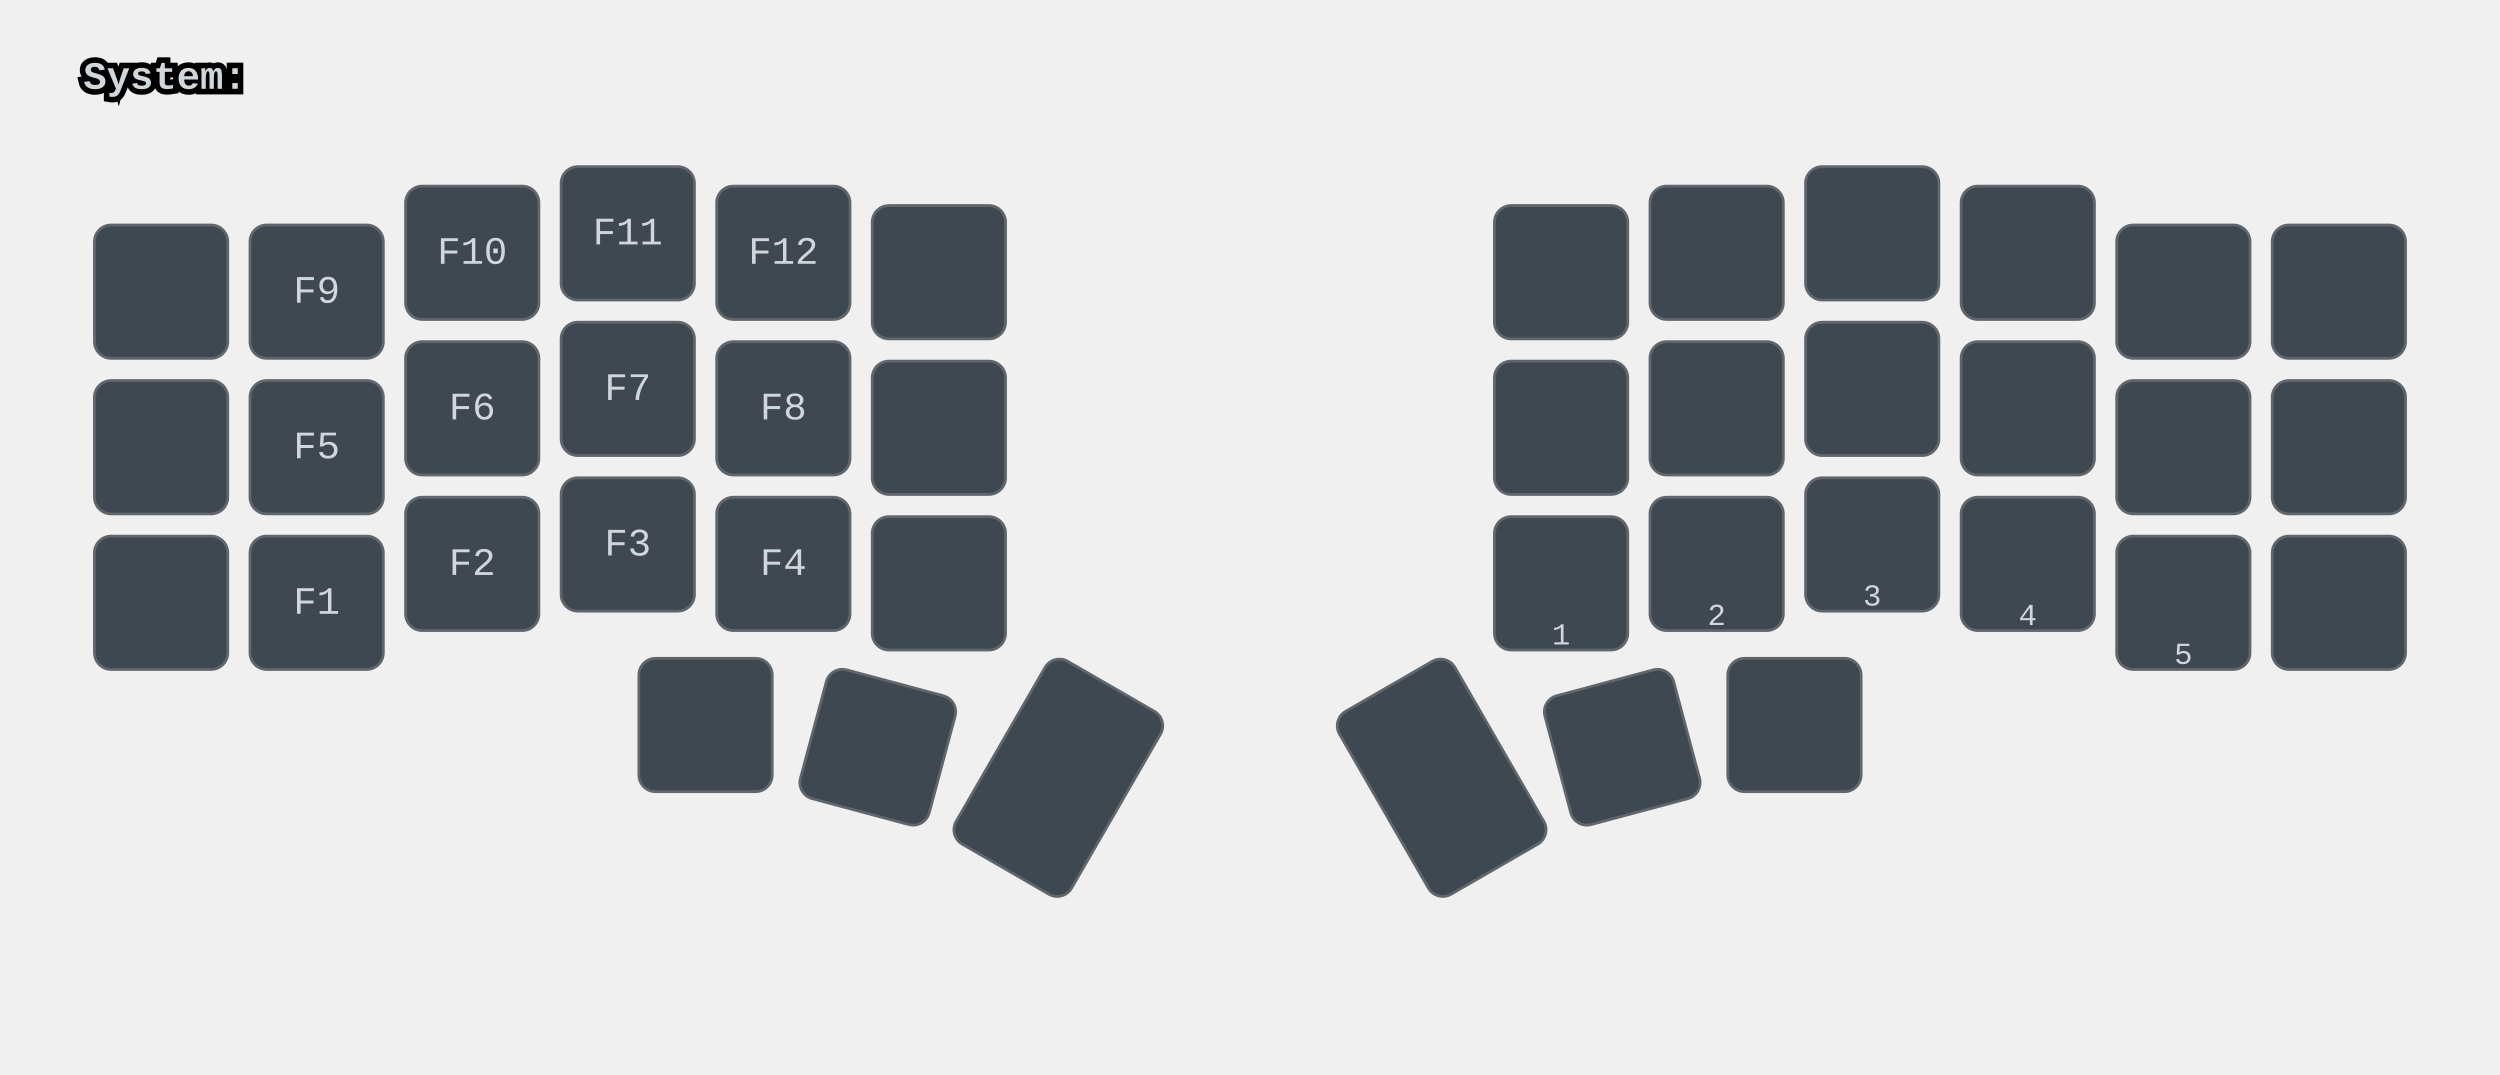
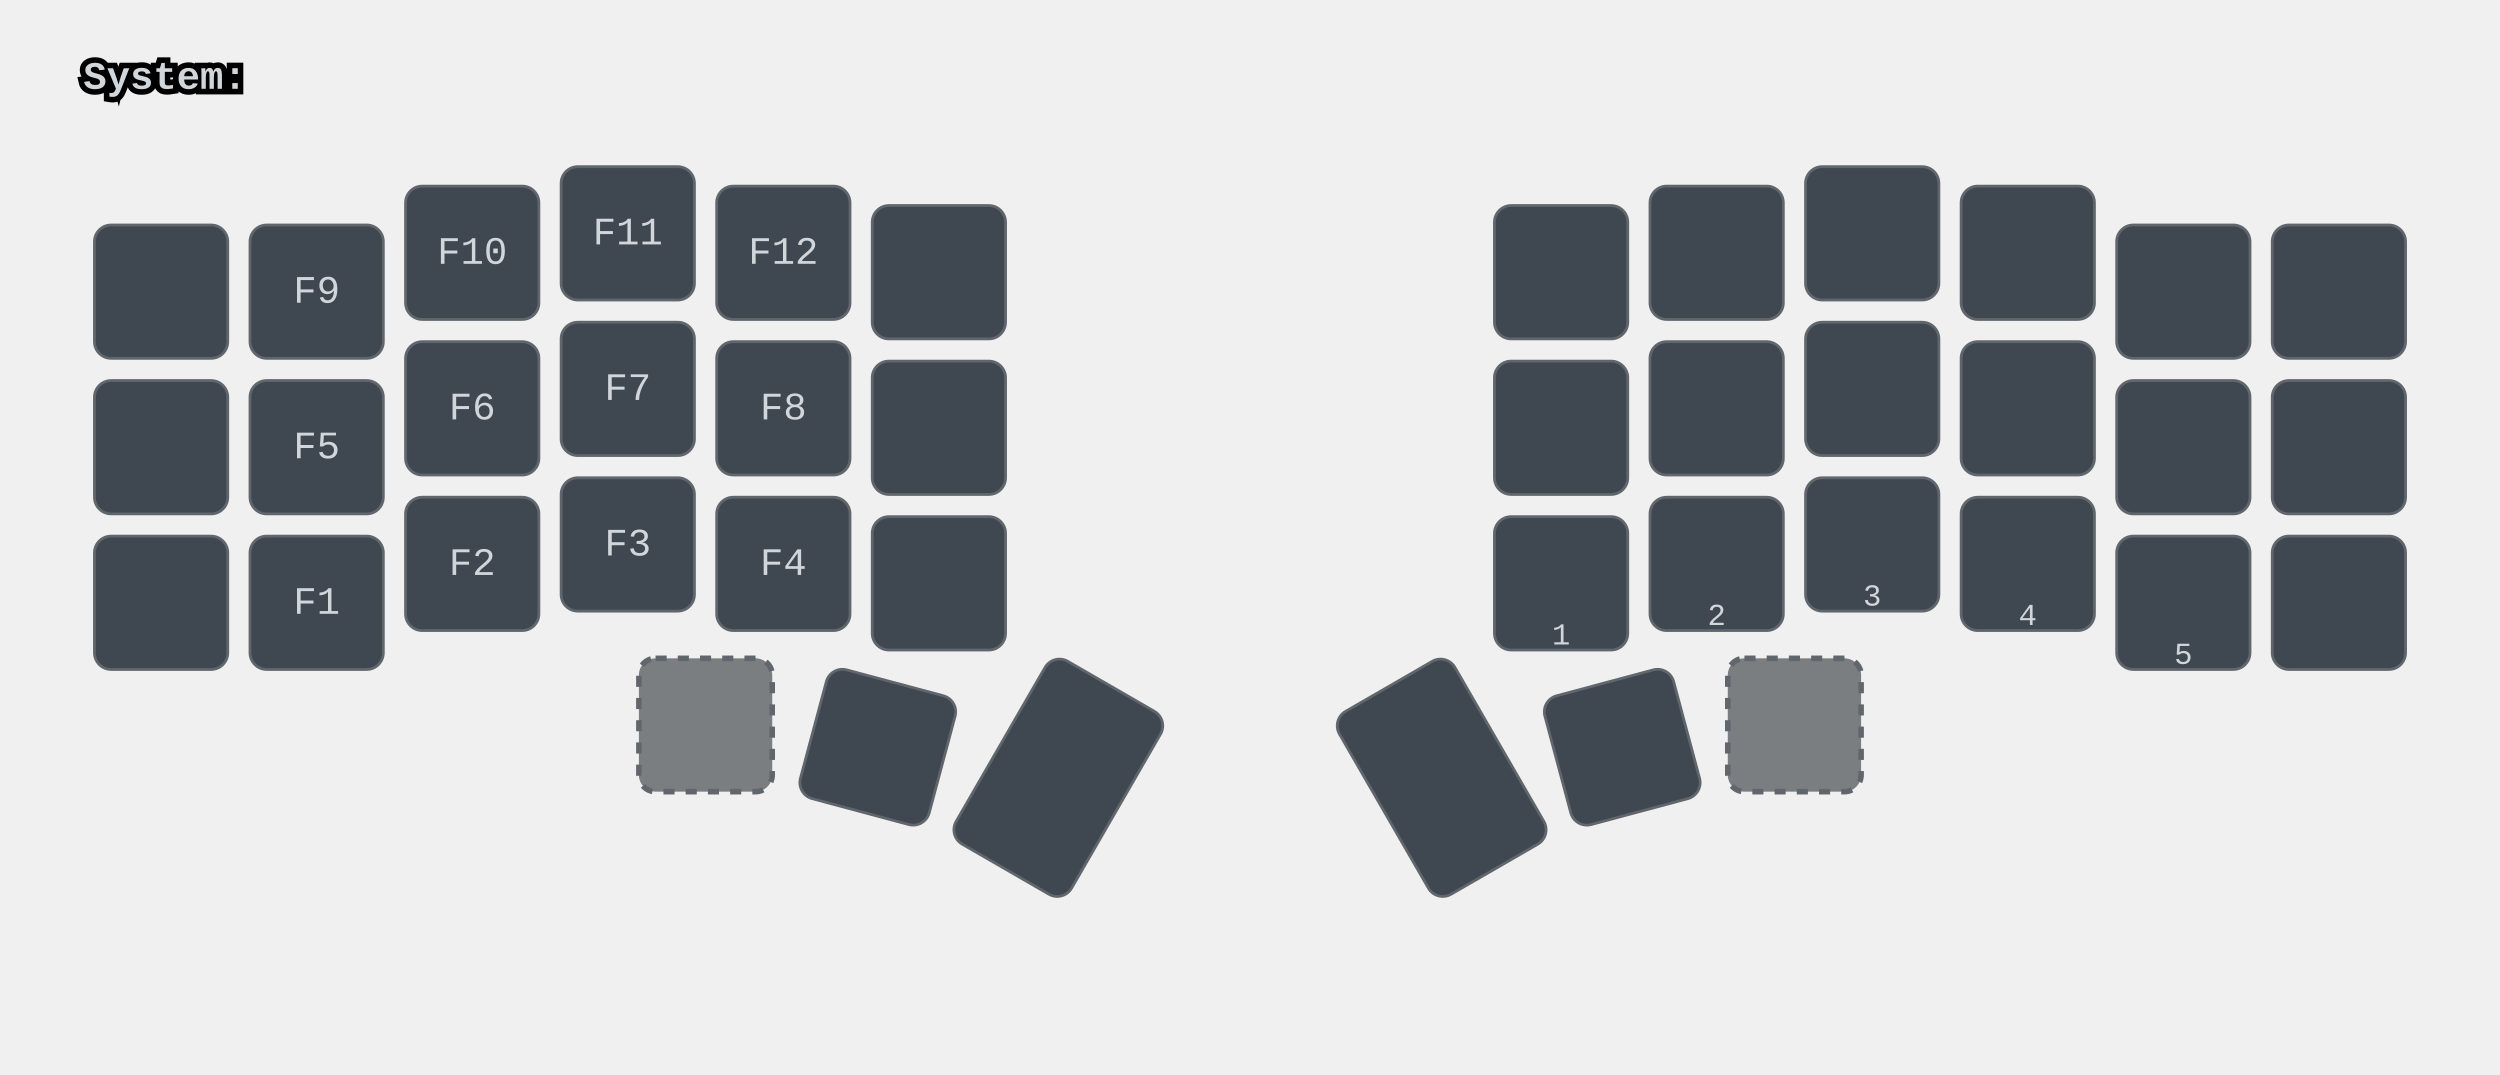
<svg xmlns="http://www.w3.org/2000/svg" xmlns:xlink="http://www.w3.org/1999/xlink" width="900" height="387" viewBox="0 0 900 387" class="keymap">
  <defs>/* start glyphs */
<svg id="mdi:apple-keyboard-command">
      <svg id="mdi-apple-keyboard-command" viewBox="0 0 24 24">
        <path d="M6,2A4,4 0 0,1 10,6V8H14V6A4,4 0 0,1 18,2A4,4 0 0,1 22,6A4,4 0 0,1 18,10H16V14H18A4,4 0 0,1 22,18A4,4 0 0,1 18,22A4,4 0 0,1 14,18V16H10V18A4,4 0 0,1 6,22A4,4 0 0,1 2,18A4,4 0 0,1 6,14H8V10H6A4,4 0 0,1 2,6A4,4 0 0,1 6,2M16,18A2,2 0 0,0 18,20A2,2 0 0,0 20,18A2,2 0 0,0 18,16H16V18M14,10H10V14H14V10M6,16A2,2 0 0,0 4,18A2,2 0 0,0 6,20A2,2 0 0,0 8,18V16H6M8,6A2,2 0 0,0 6,4A2,2 0 0,0 4,6A2,2 0 0,0 6,8H8V6M18,8A2,2 0 0,0 20,6A2,2 0 0,0 18,4A2,2 0 0,0 16,6V8H18Z" />
      </svg>
    </svg>
    <svg id="mdi:apple-keyboard-control">
      <svg id="mdi-apple-keyboard-control" viewBox="0 0 24 24">
        <path d="M19.78,11.78L18.36,13.19L12,6.83L5.64,13.19L4.22,11.78L12,4L19.78,11.78Z" />
      </svg>
    </svg>
    <svg id="mdi:apple-keyboard-option">
      <svg id="mdi-apple-keyboard-option" viewBox="0 0 24 24">
        <path d="M3,4H9.11L16.15,18H21V20H14.88L7.84,6H3V4M14,4H21V6H14V4Z" />
      </svg>
    </svg>
    <svg id="mdi:apple-keyboard-shift">
      <svg id="mdi-apple-keyboard-shift" viewBox="0 0 24 24">
        <path d="M15,18V12H17.17L12,6.83L6.83,12H9V18H15M12,4L22,14H17V20H7V14H2L12,4Z" />
      </svg>
    </svg>
    <svg id="mdi:backspace">
      <svg id="mdi-backspace" viewBox="0 0 24 24">
        <path d="M22,3H7C6.31,3 5.77,3.35 5.41,3.88L0,12L5.41,20.11C5.77,20.64 6.31,21 7,21H22A2,2 0 0,0 24,19V5A2,2 0 0,0 22,3M19,15.59L17.59,17L14,13.41L10.41,17L9,15.59L12.59,12L9,8.41L10.41,7L14,10.59L17.59,7L19,8.41L15.41,12" />
      </svg>
    </svg>
    <svg id="mdi:backspace-reverse">
      <svg id="mdi-backspace-reverse" viewBox="0 0 24 24">
        <path d="M2,21H17C17.7,21 18.2,20.6 18.6,20.1L24,12L18.6,3.9C18.2,3.4 17.7,3 17,3H2A2,2 0 0,0 0,5V19A2,2 0 0,0 2,21M5,8.4L6.4,7L10,10.6L13.6,7L15,8.4L11.4,12L15,15.6L13.6,17L10,13.4L6.4,17L5,15.6L8.6,12" />
      </svg>
    </svg>
    <svg id="mdi:bluetooth-connect">
      <svg id="mdi-bluetooth-connect" viewBox="0 0 24 24">
        <path d="M19,10L17,12L19,14L21,12M14.88,16.29L13,18.17V14.41M13,5.83L14.88,7.71L13,9.58M17.71,7.71L12,2H11V9.58L6.41,5L5,6.41L10.59,12L5,17.58L6.41,19L11,14.41V22H12L17.71,16.29L13.41,12M7,12L5,10L3,12L5,14L7,12Z" />
      </svg>
    </svg>
    <svg id="mdi:bluetooth-off">
      <svg id="mdi-bluetooth-off" viewBox="0 0 24 24">
        <path d="M13,5.83L14.88,7.71L13.28,9.31L14.69,10.72L17.71,7.7L12,2H11V7.03L13,9.03M5.41,4L4,5.41L10.59,12L5,17.59L6.41,19L11,14.41V22H12L16.29,17.71L18.59,20L20,18.59M13,18.17V14.41L14.88,16.29" />
      </svg>
    </svg>
    <svg id="mdi:brightness-5">
      <svg id="mdi-brightness-5" viewBox="0 0 24 24">
        <path d="M12,18A6,6 0 0,1 6,12A6,6 0 0,1 12,6A6,6 0 0,1 18,12A6,6 0 0,1 12,18M20,15.31L23.31,12L20,8.69V4H15.31L12,0.69L8.69,4H4V8.69L0.69,12L4,15.31V20H8.69L12,23.31L15.31,20H20V15.31Z" />
      </svg>
    </svg>
    <svg id="mdi:brightness-7">
      <svg id="mdi-brightness-7" viewBox="0 0 24 24">
        <path d="M12,8A4,4 0 0,0 8,12A4,4 0 0,0 12,16A4,4 0 0,0 16,12A4,4 0 0,0 12,8M12,18A6,6 0 0,1 6,12A6,6 0 0,1 12,6A6,6 0 0,1 18,12A6,6 0 0,1 12,18M20,8.69V4H15.31L12,0.69L8.69,4H4V8.69L0.69,12L4,15.31V20H8.69L12,23.31L15.31,20H20V15.31L23.31,12L20,8.69Z" />
      </svg>
    </svg>
    <svg id="mdi:code-block-tags">
      <svg id="mdi-code-block-tags" viewBox="0 0 24 24">
        <path d="M5.59 3.41L7 4.82L3.82 8L7 11.18L5.59 12.6L1 8L5.59 3.41M11.41 3.41L16 8L11.41 12.6L10 11.18L13.18 8L10 4.82L11.41 3.41M22 6V18C22 19.11 21.11 20 20 20H4C2.9 20 2 19.11 2 18V14H4V18H20V6H17.03V4H20C21.11 4 22 4.89 22 6Z" />
      </svg>
    </svg>
    <svg id="mdi:content-copy">
      <svg id="mdi-content-copy" viewBox="0 0 24 24">
        <path d="M19,21H8V7H19M19,5H8A2,2 0 0,0 6,7V21A2,2 0 0,0 8,23H19A2,2 0 0,0 21,21V7A2,2 0 0,0 19,5M16,1H4A2,2 0 0,0 2,3V17H4V3H16V1Z" />
      </svg>
    </svg>
    <svg id="mdi:content-cut">
      <svg id="mdi-content-cut" viewBox="0 0 24 24">
        <path d="M19,3L13,9L15,11L22,4V3M12,12.5A0.5,0.5 0 0,1 11.5,12A0.5,0.5 0 0,1 12,11.5A0.5,0.5 0 0,1 12.5,12A0.5,0.5 0 0,1 12,12.5M6,20A2,2 0 0,1 4,18C4,16.89 4.9,16 6,16A2,2 0 0,1 8,18C8,19.11 7.1,20 6,20M6,8A2,2 0 0,1 4,6C4,4.89 4.9,4 6,4A2,2 0 0,1 8,6C8,7.11 7.1,8 6,8M9.64,7.64C9.87,7.14 10,6.59 10,6A4,4 0 0,0 6,2A4,4 0 0,0 2,6A4,4 0 0,0 6,10C6.59,10 7.14,9.87 7.64,9.64L10,12L7.64,14.36C7.14,14.13 6.59,14 6,14A4,4 0 0,0 2,18A4,4 0 0,0 6,22A4,4 0 0,0 10,18C10,17.41 9.87,16.86 9.64,16.36L12,14L19,21H22V20L9.64,7.64Z" />
      </svg>
    </svg>
    <svg id="mdi:content-paste">
      <svg id="mdi-content-paste" viewBox="0 0 24 24">
        <path d="M19,20H5V4H7V7H17V4H19M12,2A1,1 0 0,1 13,3A1,1 0 0,1 12,4A1,1 0 0,1 11,3A1,1 0 0,1 12,2M19,2H14.82C14.4,0.84 13.3,0 12,0C10.7,0 9.6,0.84 9.18,2H5A2,2 0 0,0 3,4V20A2,2 0 0,0 5,22H19A2,2 0 0,0 21,20V4A2,2 0 0,0 19,2Z" />
      </svg>
    </svg>
    <svg id="mdi:dock-window">
      <svg id="mdi-dock-window" viewBox="0 0 24 24">
        <path d="M18 18V20H4A2 2 0 0 1 2 18V8H4V18M22 6V14A2 2 0 0 1 20 16H8A2 2 0 0 1 6 14V6A2 2 0 0 1 8 4H20A2 2 0 0 1 22 6M20 6H8V14H20Z" />
      </svg>
    </svg>
    <svg id="mdi:folder-search-outline">
      <svg id="mdi-folder-search-outline" viewBox="0 0 24 24">
        <path d="M16.5,12C19,12 21,14 21,16.5C21,17.38 20.75,18.21 20.31,18.9L23.39,22L22,23.39L18.88,20.32C18.19,20.75 17.37,21 16.5,21C14,21 12,19 12,16.5C12,14 14,12 16.5,12M16.5,14A2.5,2.5 0 0,0 14,16.5A2.5,2.5 0 0,0 16.5,19A2.5,2.5 0 0,0 19,16.5A2.5,2.5 0 0,0 16.5,14M19,8H3V18H10.17C10.34,18.72 10.63,19.39 11,20H3C1.89,20 1,19.1 1,18V6C1,4.89 1.89,4 3,4H9L11,6H19A2,2 0 0,1 21,8V11.81C20.42,11.26 19.75,10.81 19,10.5V8Z" />
      </svg>
    </svg>
    <svg id="mdi:format-letter-ends-with">
      <svg id="mdi-format-letter-ends-with" viewBox="0 0 24 24">
        <path d="M11.14 4L6.43 16H8.36L9.32 13.43H14.67L15.64 16H17.57L12.86 4M12 6.29L14.03 11.71H9.96M20 14V18H2V20H22V14Z" />
      </svg>
    </svg>
    <svg id="mdi:format-letter-starts-with">
      <svg id="mdi-format-letter-starts-with" viewBox="0 0 24 24">
        <path d="M11.14 4L6.43 16H8.36L9.32 13.43H14.67L15.64 16H17.57L12.86 4M12 6.29L14.03 11.71H9.96M4 18V15H2V20H22V18Z" />
      </svg>
    </svg>
    <svg id="mdi:format-pilcrow-arrow-left">
      <svg id="mdi-format-pilcrow-arrow-left" viewBox="0 0 24 24">
        <path d="M8,17V14L4,18L8,22V19H20V17M10,10V15H12V4H14V15H16V4H18V2H10A4,4 0 0,0 6,6A4,4 0 0,0 10,10Z" />
      </svg>
    </svg>
    <svg id="mdi:format-pilcrow-arrow-right">
      <svg id="mdi-format-pilcrow-arrow-right" viewBox="0 0 24 24">
        <path d="M21,18L17,14V17H5V19H17V22M9,10V15H11V4H13V15H15V4H17V2H9A4,4 0 0,0 5,6A4,4 0 0,0 9,10Z" />
      </svg>
    </svg>
    <svg id="mdi:keyboard-return">
      <svg id="mdi-keyboard-return" viewBox="0 0 24 24">
        <path d="M19,7V11H5.83L9.41,7.41L8,6L2,12L8,18L9.41,16.58L5.83,13H21V7H19Z" />
      </svg>
    </svg>
    <svg id="mdi:keyboard-space">
      <svg id="mdi-keyboard-space" viewBox="0 0 24 24">
        <path d="M3 15H5V19H19V15H21V19C21 20.1 20.1 21 19 21H5C3.9 21 3 20.1 3 19V15Z" />
      </svg>
    </svg>
    <svg id="mdi:keyboard-tab">
      <svg id="mdi-keyboard-tab" viewBox="0 0 24 24">
        <path d="M20,18H22V6H20M11.59,7.41L15.17,11H1V13H15.17L11.59,16.58L13,18L19,12L13,6L11.59,7.41Z" />
      </svg>
    </svg>
    <svg id="mdi:keyboard-variant">
      <svg id="mdi-keyboard-variant" viewBox="0 0 24 24">
        <path d="M6,16H18V18H6V16M6,13V15H2V13H6M7,15V13H10V15H7M11,15V13H13V15H11M14,15V13H17V15H14M18,15V13H22V15H18M2,10H5V12H2V10M19,12V10H22V12H19M18,12H16V10H18V12M8,12H6V10H8V12M12,12H9V10H12V12M15,12H13V10H15V12M2,9V7H4V9H2M5,9V7H7V9H5M8,9V7H10V9H8M11,9V7H13V9H11M14,9V7H16V9H14M17,9V7H22V9H17Z" />
      </svg>
    </svg>
    <svg id="mdi:lightbulb-off-outline">
      <svg id="mdi-lightbulb-off-outline" viewBox="0 0 24 24">
        <path d="M12,2C9.76,2 7.78,3.05 6.5,4.68L7.93,6.11C8.84,4.84 10.32,4 12,4A5,5 0 0,1 17,9C17,10.68 16.16,12.16 14.89,13.06L16.31,14.5C17.94,13.21 19,11.24 19,9A7,7 0 0,0 12,2M3.28,4L2,5.27L5.04,8.3C5,8.53 5,8.76 5,9C5,11.38 6.19,13.47 8,14.74V17A1,1 0 0,0 9,18H14.73L18.73,22L20,20.72L3.28,4M7.23,10.5L12.73,16H10V13.58C8.68,13 7.66,11.88 7.23,10.5M9,20V21A1,1 0 0,0 10,22H14A1,1 0 0,0 15,21V20H9Z" />
      </svg>
    </svg>
    <svg id="mdi:lightbulb-on-20">
      <svg id="mdi-lightbulb-on-20" viewBox="0 0 24 24">
        <path d="M1 11H4V13H1V11M4.9 3.5L3.5 4.9L5.6 7L7 5.6L4.9 3.5M13 1H11V4H13V1M20 11V13H23V11H20M10 22C10 22.6 10.4 23 11 23H13C13.6 23 14 22.6 14 22V21H10V22M19.1 3.5L17 5.6L18.4 7L20.5 4.9L19.1 3.5M18 12C18 14.2 16.8 16.2 15 17.2V19C15 19.6 14.6 20 14 20H10C9.4 20 9 19.6 9 19V17.2C7.2 16.2 6 14.2 6 12C6 8.7 8.7 6 12 6S18 8.7 18 12M16 12C16 9.79 14.21 8 12 8S8 9.79 8 12 9.79 16 12 16 16 14.21 16 12Z" />
      </svg>
    </svg>
    <svg id="mdi:lightbulb-on-90">
      <svg id="mdi-lightbulb-on-90" viewBox="0 0 24 24">
        <path d="M7 5.6L5.6 7L3.5 4.9L4.9 3.5L7 5.6M10 22C10 22.6 10.4 23 11 23H13C13.6 23 14 22.6 14 22V21H10V22M1 13H4V11H1V13M13 1H11V4H13V1M20 11V13H23V11H20M19.1 3.5L17 5.6L18.4 7L20.5 4.9L19.1 3.5M18 12C18 14.2 16.8 16.2 15 17.2V19C15 19.6 14.6 20 14 20H10C9.4 20 9 19.6 9 19V17.2C7.2 16.2 6 14.2 6 12C6 8.7 8.7 6 12 6S18 8.7 18 12M12 8C11 8 10.09 8.38 9.39 9H14.61C13.91 8.38 13 8 12 8Z" />
      </svg>
    </svg>
    <svg id="mdi:lock-outline">
      <svg id="mdi-lock-outline" viewBox="0 0 24 24">
        <path d="M12,17C10.89,17 10,16.1 10,15C10,13.89 10.89,13 12,13A2,2 0 0,1 14,15A2,2 0 0,1 12,17M18,20V10H6V20H18M18,8A2,2 0 0,1 20,10V20A2,2 0 0,1 18,22H6C4.89,22 4,21.1 4,20V10C4,8.89 4.89,8 6,8H7V6A5,5 0 0,1 12,1A5,5 0 0,1 17,6V8H18M12,3A3,3 0 0,0 9,6V8H15V6A3,3 0 0,0 12,3Z" />
      </svg>
    </svg>
    <svg id="mdi:numeric-1-box-multiple-outline">
      <svg id="mdi-numeric-1-box-multiple-outline" viewBox="0 0 24 24">
        <path d="M21,17H7V3H21M21,1H7A2,2 0 0,0 5,3V17A2,2 0 0,0 7,19H21A2,2 0 0,0 23,17V3A2,2 0 0,0 21,1M14,15H16V5H12V7H14M3,5H1V21A2,2 0 0,0 3,23H19V21H3V5Z" />
      </svg>
    </svg>
    <svg id="mdi:numeric-2-box-multiple-outline">
      <svg id="mdi-numeric-2-box-multiple-outline" viewBox="0 0 24 24">
        <path d="M17,13H13V11H15A2,2 0 0,0 17,9V7C17,5.89 16.1,5 15,5H11V7H15V9H13A2,2 0 0,0 11,11V15H17M21,17H7V3H21M21,1H7A2,2 0 0,0 5,3V17A2,2 0 0,0 7,19H21A2,2 0 0,0 23,17V3A2,2 0 0,0 21,1M3,5H1V21A2,2 0 0,0 3,23H19V21H3V5Z" />
      </svg>
    </svg>
    <svg id="mdi:numeric-3-box-multiple-outline">
      <svg id="mdi-numeric-3-box-multiple-outline" viewBox="0 0 24 24">
        <path d="M17,13V11.5A1.5,1.5 0 0,0 15.5,10A1.5,1.5 0 0,0 17,8.5V7C17,5.89 16.1,5 15,5H11V7H15V9H13V11H15V13H11V15H15A2,2 0 0,0 17,13M3,5H1V21A2,2 0 0,0 3,23H19V21H3M21,17H7V3H21M21,1H7A2,2 0 0,0 5,3V17A2,2 0 0,0 7,19H21A2,2 0 0,0 23,17V3A2,2 0 0,0 21,1Z" />
      </svg>
    </svg>
    <svg id="mdi:numeric-4-box-multiple-outline">
      <svg id="mdi-numeric-4-box-multiple-outline" viewBox="0 0 24 24">
        <path d="M21,17H7V3H21M21,1H7A2,2 0 0,0 5,3V17A2,2 0 0,0 7,19H21A2,2 0 0,0 23,17V3A2,2 0 0,0 21,1M15,15H17V5H15V9H13V5H11V11H15M3,5H1V21A2,2 0 0,0 3,23H19V21H3V5Z" />
      </svg>
    </svg>
    <svg id="mdi:numeric-6-box-multiple-outline">
      <svg id="mdi-numeric-6-box-multiple-outline" viewBox="0 0 24 24">
        <path d="M13,11H15V13H13M13,15H15A2,2 0 0,0 17,13V11C17,9.89 16.1,9 15,9H13V7H17V5H13A2,2 0 0,0 11,7V13C11,14.11 11.9,15 13,15M21,17H7V3H21M21,1H7A2,2 0 0,0 5,3V17A2,2 0 0,0 7,19H21A2,2 0 0,0 23,17V3A2,2 0 0,0 21,1M3,5H1V21A2,2 0 0,0 3,23H19V21H3V5Z" />
      </svg>
    </svg>
    <svg id="mdi:palette-outline">
      <svg id="mdi-palette-outline" viewBox="0 0 24 24">
        <path d="M12,22A10,10 0 0,1 2,12A10,10 0 0,1 12,2C17.5,2 22,6 22,11A6,6 0 0,1 16,17H14.2C13.9,17 13.7,17.2 13.7,17.5C13.7,17.6 13.8,17.7 13.8,17.8C14.2,18.3 14.4,18.9 14.4,19.5C14.5,20.9 13.4,22 12,22M12,4A8,8 0 0,0 4,12A8,8 0 0,0 12,20C12.3,20 12.5,19.8 12.5,19.5C12.5,19.3 12.4,19.2 12.4,19.1C12,18.6 11.8,18.1 11.8,17.5C11.8,16.1 12.9,15 14.3,15H16A4,4 0 0,0 20,11C20,7.1 16.4,4 12,4M6.5,10C7.3,10 8,10.7 8,11.5C8,12.3 7.3,13 6.5,13C5.7,13 5,12.3 5,11.5C5,10.7 5.7,10 6.5,10M9.5,6C10.3,6 11,6.7 11,7.5C11,8.3 10.3,9 9.5,9C8.7,9 8,8.3 8,7.5C8,6.7 8.7,6 9.5,6M14.5,6C15.3,6 16,6.7 16,7.5C16,8.3 15.3,9 14.5,9C13.7,9 13,8.3 13,7.5C13,6.7 13.7,6 14.5,6M17.5,10C18.3,10 19,10.7 19,11.5C19,12.3 18.3,13 17.5,13C16.7,13 16,12.3 16,11.5C16,10.7 16.7,10 17.5,10Z" />
      </svg>
    </svg>
    <svg id="mdi:play-pause">
      <svg id="mdi-play-pause" viewBox="0 0 24 24">
        <path d="M3,5V19L11,12M13,19H16V5H13M18,5V19H21V5" />
      </svg>
    </svg>
    <svg id="mdi:power">
      <svg id="mdi-power" viewBox="0 0 24 24">
        <path d="M16.56,5.44L15.11,6.89C16.84,7.94 18,9.83 18,12A6,6 0 0,1 12,18A6,6 0 0,1 6,12C6,9.83 7.16,7.94 8.88,6.88L7.44,5.44C5.36,6.88 4,9.28 4,12A8,8 0 0,0 12,20A8,8 0 0,0 20,12C20,9.28 18.64,6.88 16.56,5.44M13,3H11V13H13" />
      </svg>
    </svg>
    <svg id="mdi:power-plug-outline">
      <svg id="mdi-power-plug-outline" viewBox="0 0 24 24">
        <path d="M16 7V3H14V7H10V3H8V7C7 7 6 8 6 9V14.5L9.5 18V21H14.5V18L18 14.5V9C18 8 17 7 16 7M16 13.67L13.09 16.59L12.67 17H11.33L10.92 16.59L8 13.67V9.09C8 9.06 8.06 9 8.09 9H15.92C15.95 9 16 9.06 16 9.09V13.67Z" />
      </svg>
    </svg>
    <svg id="mdi:redo">
      <svg id="mdi-redo" viewBox="0 0 24 24">
        <path d="M18.4,10.6C16.55,9 14.15,8 11.5,8C6.85,8 2.92,11.03 1.54,15.22L3.9,16C4.95,12.81 7.95,10.5 11.5,10.5C13.45,10.5 15.23,11.22 16.62,12.38L13,16H22V7L18.4,10.6Z" />
      </svg>
    </svg>
    <svg id="mdi:restart">
      <svg id="mdi-restart" viewBox="0 0 24 24">
        <path d="M12,4C14.1,4 16.1,4.8 17.6,6.3C20.7,9.4 20.7,14.5 17.6,17.6C15.8,19.5 13.3,20.2 10.9,19.9L11.4,17.9C13.1,18.1 14.9,17.5 16.2,16.2C18.5,13.9 18.5,10.1 16.2,7.7C15.1,6.6 13.5,6 12,6V10.6L7,5.6L12,0.6V4M6.3,17.6C3.7,15 3.3,11 5.1,7.9L6.6,9.4C5.5,11.6 5.9,14.4 7.8,16.2C8.3,16.7 8.9,17.1 9.6,17.4L9,19.4C8,19 7.1,18.4 6.3,17.6Z" />
      </svg>
    </svg>
    <svg id="mdi:skip-backward">
      <svg id="mdi-skip-backward" viewBox="0 0 24 24">
        <path d="M20,5V19L13,12M6,5V19H4V5M13,5V19L6,12" />
      </svg>
    </svg>
    <svg id="mdi:skip-forward">
      <svg id="mdi-skip-forward" viewBox="0 0 24 24">
        <path d="M4,5V19L11,12M18,5V19H20V5M11,5V19L18,12" />
      </svg>
    </svg>
    <svg id="mdi:stop">
      <svg id="mdi-stop" viewBox="0 0 24 24">
        <path d="M18,18H6V6H18V18Z" />
      </svg>
    </svg>
    <svg id="mdi:undo">
      <svg id="mdi-undo" viewBox="0 0 24 24">
        <path d="M12.5,8C9.85,8 7.45,9 5.6,10.6L2,7V16H11L7.38,12.38C8.77,11.22 10.54,10.5 12.5,10.5C16.04,10.5 19.05,12.81 20.1,16L22.47,15.22C21.08,11.03 17.15,8 12.5,8Z" />
      </svg>
    </svg>
    <svg id="mdi:usb">
      <svg id="mdi-usb" viewBox="0 0 24 24">
        <path d="M15,7V11H16V13H13V5H15L12,1L9,5H11V13H8V10.93C8.7,10.56 9.2,9.85 9.2,9C9.2,7.78 8.21,6.8 7,6.8C5.78,6.8 4.8,7.78 4.8,9C4.8,9.85 5.3,10.56 6,10.93V13A2,2 0 0,0 8,15H11V18.05C10.29,18.41 9.8,19.15 9.8,20A2.2,2.2 0 0,0 12,22.2A2.2,2.2 0 0,0 14.2,20C14.2,19.15 13.71,18.41 13,18.05V15H16A2,2 0 0,0 18,13V11H19V7H15Z" />
      </svg>
    </svg>
    <svg id="mdi:view-dashboard-outline">
      <svg id="mdi-view-dashboard-outline" viewBox="0 0 24 24">
        <path d="M19,5V7H15V5H19M9,5V11H5V5H9M19,13V19H15V13H19M9,17V19H5V17H9M21,3H13V9H21V3M11,3H3V13H11V3M21,11H13V21H21V11M11,15H3V21H11V15Z" />
      </svg>
    </svg>
    <svg id="mdi:volume-minus">
      <svg id="mdi-volume-minus" viewBox="0 0 24 24">
        <path d="M3,9H7L12,4V20L7,15H3V9M14,11H22V13H14V11Z" />
      </svg>
    </svg>
    <svg id="mdi:volume-off">
      <svg id="mdi-volume-off" viewBox="0 0 24 24">
        <path d="M12,4L9.91,6.09L12,8.18M4.27,3L3,4.27L7.73,9H3V15H7L12,20V13.27L16.25,17.53C15.58,18.04 14.83,18.46 14,18.7V20.77C15.38,20.45 16.63,19.82 17.68,18.96L19.73,21L21,19.73L12,10.73M19,12C19,12.94 18.8,13.82 18.46,14.64L19.97,16.15C20.62,14.91 21,13.5 21,12C21,7.72 18,4.14 14,3.23V5.29C16.89,6.15 19,8.83 19,12M16.5,12C16.5,10.23 15.5,8.71 14,7.97V10.18L16.45,12.63C16.5,12.43 16.5,12.21 16.5,12Z" />
      </svg>
    </svg>
    <svg id="mdi:volume-plus">
      <svg id="mdi-volume-plus" viewBox="0 0 24 24">
        <path d="M3,9H7L12,4V20L7,15H3V9M14,11H17V8H19V11H22V13H19V16H17V13H14V11Z" />
      </svg>
    </svg>
    <svg id="mdi:web">
      <svg id="mdi-web" viewBox="0 0 24 24">
        <path d="M16.36,14C16.44,13.34 16.5,12.68 16.5,12C16.5,11.32 16.44,10.66 16.36,10H19.74C19.9,10.64 20,11.31 20,12C20,12.69 19.9,13.36 19.74,14M14.59,19.56C15.19,18.45 15.65,17.25 15.97,16H18.92C17.96,17.65 16.43,18.93 14.59,19.56M14.34,14H9.66C9.56,13.34 9.5,12.68 9.5,12C9.5,11.32 9.56,10.65 9.66,10H14.34C14.43,10.65 14.5,11.32 14.5,12C14.5,12.68 14.43,13.34 14.34,14M12,19.96C11.17,18.76 10.5,17.43 10.09,16H13.91C13.5,17.43 12.83,18.76 12,19.96M8,8H5.08C6.03,6.34 7.57,5.06 9.4,4.44C8.8,5.55 8.35,6.75 8,8M5.08,16H8C8.35,17.25 8.8,18.45 9.4,19.56C7.57,18.93 6.03,17.65 5.08,16M4.26,14C4.1,13.36 4,12.69 4,12C4,11.31 4.1,10.64 4.26,10H7.64C7.56,10.66 7.5,11.32 7.5,12C7.5,12.68 7.56,13.34 7.64,14M12,4.03C12.83,5.23 13.5,6.57 13.91,8H10.09C10.5,6.57 11.17,5.23 12,4.03M18.92,8H15.97C15.65,6.75 15.19,5.55 14.59,4.44C16.43,5.07 17.96,6.34 18.92,8M12,2C6.47,2 2,6.5 2,12A10,10 0 0,0 12,22A10,10 0 0,0 22,12A10,10 0 0,0 12,2Z" />
      </svg>
    </svg>
    <svg id="mdi:window-maximize">
      <svg id="mdi-window-maximize" viewBox="0 0 24 24">
        <path d="M4,4H20V20H4V4M6,8V18H18V8H6Z" />
      </svg>
    </svg>
    <svg id="mdi:window-restore">
      <svg id="mdi-window-restore" viewBox="0 0 24 24">
        <path d="M4,8H8V4H20V16H16V20H4V8M16,8V14H18V6H10V8H16M6,12V18H14V12H6Z" />
      </svg>
    </svg>
  </defs>/* end glyphs */
<style>/* inherit to force styles through use tags */
svg path {
    fill: inherit;
}

/* font and background color specifications */
svg.keymap {
    font-family: SFMono-Regular,Consolas,Liberation Mono,Menlo,monospace;
    font-size: 14px;
    font-kerning: normal;
    text-rendering: optimizeLegibility;
    fill: #24292e;
}

/* default key styling */
rect.key {
    fill: #f6f8fa;
}

rect.key, rect.combo {
    stroke: #c9cccf;
    stroke-width: 1;
}

/* default key side styling, only used is draw_key_sides is set */
rect.side {
    filter: brightness(90%);
}

/* color accent for combo boxes */
rect.combo, rect.combo-separate {
    fill: #cdf;
}

/* color accent for held keys */
rect.held, rect.combo.held {
    fill: #fdd;
}

/* color accent for ghost (optional) keys */
rect.ghost, rect.combo.ghost {
    stroke-dasharray: 4, 4;
    stroke-width: 2;
}

text {
    text-anchor: middle;
    dominant-baseline: middle;
}

/* styling for layer labels */
text.label {
    font-weight: bold;
    text-anchor: start;
    stroke: white;
    stroke-width: 4;
    paint-order: stroke;
}

/* styling for optional footer */
text.footer {
    text-anchor: end;
    dominant-baseline: auto;
    stroke: white;
    stroke-width: 4;
    paint-order: stroke;
}

/* styling for combo tap, and key hold/shifted label text */
text.combo, text.hold, text.shifted {
    font-size: 11px;
}

text.hold {
    text-anchor: middle;
    dominant-baseline: auto;
}

text.shifted {
    text-anchor: middle;
    dominant-baseline: hanging;
}

/* styling for hold/shifted label text in combo box */
text.combo.hold, text.combo.shifted {
    font-size: 8px;
}

/* lighter symbol for transparent keys */
text.trans {
    fill: #7b7e81;
}

/* styling for combo dendrons */
path.combo {
    stroke-width: 1;
    stroke: gray;
    fill: none;
}

/* Start Tabler Icons Cleanup */
/* cannot use height/width with glyphs */
.icon-tabler &gt; path {
    fill: inherit;
    stroke: inherit;
    stroke-width: 2;
}
/* hide tabler's default box */
.icon-tabler &gt; path[stroke="none"][fill="none"] {
    visibility: hidden;
}
/* End Tabler Icons Cleanup */

svg.keymap { fill: #d1d6db; }
rect.key { fill: #3f4750; }
rect.key, rect.combo { stroke: #60666c; }
rect.combo, rect.combo-separate { fill: #1f3d7a; }
rect.held, rect.combo.held { fill: #854747; }
text.label, text.footer { stroke: black; }
text.trans { fill: #7e8184; }
path.combo { stroke: #7f7f7f; }

rect.ghost { fill: #7b7e81; }
</style>
  <g transform="translate(30, 0)" class="layer-System">
    <text x="0" y="28" class="label">System:</text>
    <g transform="translate(0, 56)">
      <g transform="translate(28, 49)" class="key keypos-0">
        <rect rx="6" ry="6" x="-24" y="-24" width="48" height="48" class="key" />
        <use href="#mdi:code-block-tags" xlink:href="#mdi:code-block-tags" x="-7" y="-7" height="14" width="14.0" class="key tap glyph mdi:code-block-tags" />
      </g>
      <g transform="translate(84, 49)" class="key keypos-1">
        <rect rx="6" ry="6" x="-24" y="-24" width="48" height="48" class="key" />
        <text x="0" y="0" class="key tap">F9</text>
      </g>
      <g transform="translate(140, 35)" class="key keypos-2">
        <rect rx="6" ry="6" x="-24" y="-24" width="48" height="48" class="key" />
        <text x="0" y="0" class="key tap">F10</text>
      </g>
      <g transform="translate(196, 28)" class="key keypos-3">
        <rect rx="6" ry="6" x="-24" y="-24" width="48" height="48" class="key" />
        <text x="0" y="0" class="key tap">F11</text>
      </g>
      <g transform="translate(252, 35)" class="key keypos-4">
        <rect rx="6" ry="6" x="-24" y="-24" width="48" height="48" class="key" />
        <text x="0" y="0" class="key tap">F12</text>
      </g>
      <g transform="translate(308, 42)" class="key keypos-5">
        <rect rx="6" ry="6" x="-24" y="-24" width="48" height="48" class="key" />
        <use href="#mdi:power-plug-outline" xlink:href="#mdi:power-plug-outline" x="-7" y="-7" height="14" width="14.0" class="key tap glyph mdi:power-plug-outline" />
      </g>
      <g transform="translate(532, 42)" class="key keypos-6">
        <rect rx="6" ry="6" x="-24" y="-24" width="48" height="48" class="key" />
        <use href="#mdi:keyboard-variant" xlink:href="#mdi:keyboard-variant" x="-7" y="-7" height="14" width="14.0" class="key tap glyph mdi:keyboard-variant" />
      </g>
      <g transform="translate(588, 35)" class="key keypos-7">
        <rect rx="6" ry="6" x="-24" y="-24" width="48" height="48" class="key" />
      </g>
      <g transform="translate(644, 28)" class="key keypos-8">
        <rect rx="6" ry="6" x="-24" y="-24" width="48" height="48" class="key" />
      </g>
      <g transform="translate(700, 35)" class="key keypos-9">
        <rect rx="6" ry="6" x="-24" y="-24" width="48" height="48" class="key" />
      </g>
      <g transform="translate(756, 49)" class="key keypos-10">
        <rect rx="6" ry="6" x="-24" y="-24" width="48" height="48" class="key" />
      </g>
      <g transform="translate(812, 49)" class="key keypos-11">
        <rect rx="6" ry="6" x="-24" y="-24" width="48" height="48" class="key" />
        <use href="#mdi:code-block-tags" xlink:href="#mdi:code-block-tags" x="-7" y="-7" height="14" width="14.0" class="key tap glyph mdi:code-block-tags" />
      </g>
      <g transform="translate(28, 105)" class="key keypos-12">
        <rect rx="6" ry="6" x="-24" y="-24" width="48" height="48" class="key" />
        <use href="#mdi:restart" xlink:href="#mdi:restart" x="-7" y="-7" height="14" width="14.0" class="key tap glyph mdi:restart" />
      </g>
      <g transform="translate(84, 105)" class="key keypos-13">
        <rect rx="6" ry="6" x="-24" y="-24" width="48" height="48" class="key" />
        <text x="0" y="0" class="key tap">F5</text>
      </g>
      <g transform="translate(140, 91)" class="key keypos-14">
        <rect rx="6" ry="6" x="-24" y="-24" width="48" height="48" class="key" />
        <text x="0" y="0" class="key tap">F6</text>
      </g>
      <g transform="translate(196, 84)" class="key keypos-15">
        <rect rx="6" ry="6" x="-24" y="-24" width="48" height="48" class="key" />
        <text x="0" y="0" class="key tap">F7</text>
      </g>
      <g transform="translate(252, 91)" class="key keypos-16">
        <rect rx="6" ry="6" x="-24" y="-24" width="48" height="48" class="key" />
        <text x="0" y="0" class="key tap">F8</text>
      </g>
      <g transform="translate(308, 98)" class="key keypos-17">
        <rect rx="6" ry="6" x="-24" y="-24" width="48" height="48" class="key" />
        <use href="#mdi:usb" xlink:href="#mdi:usb" x="-7" y="-7" height="14" width="14.0" class="key tap glyph mdi:usb" />
      </g>
      <g transform="translate(532, 98)" class="key keypos-18">
        <rect rx="6" ry="6" x="-24" y="-24" width="48" height="48" class="key" />
      </g>
      <g transform="translate(588, 91)" class="key keypos-19">
        <rect rx="6" ry="6" x="-24" y="-24" width="48" height="48" class="key" />
      </g>
      <g transform="translate(644, 84)" class="key keypos-20">
        <rect rx="6" ry="6" x="-24" y="-24" width="48" height="48" class="key" />
      </g>
      <g transform="translate(700, 91)" class="key keypos-21">
        <rect rx="6" ry="6" x="-24" y="-24" width="48" height="48" class="key" />
      </g>
      <g transform="translate(756, 105)" class="key keypos-22">
        <rect rx="6" ry="6" x="-24" y="-24" width="48" height="48" class="key" />
      </g>
      <g transform="translate(812, 105)" class="key keypos-23">
        <rect rx="6" ry="6" x="-24" y="-24" width="48" height="48" class="key" />
        <use href="#mdi:restart" xlink:href="#mdi:restart" x="-7" y="-7" height="14" width="14.0" class="key tap glyph mdi:restart" />
      </g>
      <g transform="translate(28, 161)" class="key keypos-24">
        <rect rx="6" ry="6" x="-24" y="-24" width="48" height="48" class="key" />
      </g>
      <g transform="translate(84, 161)" class="key keypos-25">
        <rect rx="6" ry="6" x="-24" y="-24" width="48" height="48" class="key" />
        <text x="0" y="0" class="key tap">F1</text>
      </g>
      <g transform="translate(140, 147)" class="key keypos-26">
        <rect rx="6" ry="6" x="-24" y="-24" width="48" height="48" class="key" />
        <text x="0" y="0" class="key tap">F2</text>
      </g>
      <g transform="translate(196, 140)" class="key keypos-27">
        <rect rx="6" ry="6" x="-24" y="-24" width="48" height="48" class="key" />
        <text x="0" y="0" class="key tap">F3</text>
      </g>
      <g transform="translate(252, 147)" class="key keypos-28">
        <rect rx="6" ry="6" x="-24" y="-24" width="48" height="48" class="key" />
        <text x="0" y="0" class="key tap">F4</text>
      </g>
      <g transform="translate(308, 154)" class="key keypos-29">
        <rect rx="6" ry="6" x="-24" y="-24" width="48" height="48" class="key" />
        <use href="#mdi:power" xlink:href="#mdi:power" x="-7" y="-7" height="14" width="14.0" class="key tap glyph mdi:power" />
      </g>
      <g transform="translate(532, 154)" class="key keypos-30">
        <rect rx="6" ry="6" x="-24" y="-24" width="48" height="48" class="key" />
        <use href="#mdi:bluetooth-connect" xlink:href="#mdi:bluetooth-connect" x="-7" y="-7" height="14" width="14.0" class="key tap glyph mdi:bluetooth-connect" />
        <text x="0" y="22" class="key hold">1</text>
      </g>
      <g transform="translate(588, 147)" class="key keypos-31">
        <rect rx="6" ry="6" x="-24" y="-24" width="48" height="48" class="key" />
        <use href="#mdi:bluetooth-connect" xlink:href="#mdi:bluetooth-connect" x="-7" y="-7" height="14" width="14.0" class="key tap glyph mdi:bluetooth-connect" />
        <text x="0" y="22" class="key hold">2</text>
      </g>
      <g transform="translate(644, 140)" class="key keypos-32">
        <rect rx="6" ry="6" x="-24" y="-24" width="48" height="48" class="key" />
        <use href="#mdi:bluetooth-connect" xlink:href="#mdi:bluetooth-connect" x="-7" y="-7" height="14" width="14.0" class="key tap glyph mdi:bluetooth-connect" />
        <text x="0" y="22" class="key hold">3</text>
      </g>
      <g transform="translate(700, 147)" class="key keypos-33">
        <rect rx="6" ry="6" x="-24" y="-24" width="48" height="48" class="key" />
        <use href="#mdi:bluetooth-connect" xlink:href="#mdi:bluetooth-connect" x="-7" y="-7" height="14" width="14.0" class="key tap glyph mdi:bluetooth-connect" />
        <text x="0" y="22" class="key hold">4</text>
      </g>
      <g transform="translate(756, 161)" class="key keypos-34">
        <rect rx="6" ry="6" x="-24" y="-24" width="48" height="48" class="key" />
        <use href="#mdi:bluetooth-connect" xlink:href="#mdi:bluetooth-connect" x="-7" y="-7" height="14" width="14.0" class="key tap glyph mdi:bluetooth-connect" />
        <text x="0" y="22" class="key hold">5</text>
      </g>
      <g transform="translate(812, 161)" class="key keypos-35">
        <rect rx="6" ry="6" x="-24" y="-24" width="48" height="48" class="key" />
        <use href="#mdi:bluetooth-off" xlink:href="#mdi:bluetooth-off" x="-7" y="-7" height="14" width="14.0" class="key tap glyph mdi:bluetooth-off" />
      </g>
-       <g transform="translate(224, 205)" class="key keypos-36">
-         <rect rx="6" ry="6" x="-24" y="-24" width="48" height="48" class="key" />
-         <use href="#mdi:lock-outline" xlink:href="#mdi:lock-outline" x="-7" y="-7" height="14" width="14.0" class="key tap glyph mdi:lock-outline" />
+       <g transform="translate(224, 205)" class="key ghost keypos-36">
+         <rect rx="6" ry="6" x="-24" y="-24" width="48" height="48" class="key ghost" />
+         <use href="#mdi:lock-outline" xlink:href="#mdi:lock-outline" x="-7" y="-7" height="14" width="14.0" class="key ghost tap glyph mdi:lock-outline" />
      </g>
      <g transform="translate(286, 213) rotate(15.0)" class="key keypos-37">
        <rect rx="6" ry="6" x="-24" y="-24" width="48" height="48" class="key" />
      </g>
      <g transform="translate(351, 224) rotate(30.0)" class="key keypos-38">
        <rect rx="6" ry="6" x="-24" y="-38" width="48" height="76" class="key" />
      </g>
      <g transform="translate(489, 224) rotate(-30.0)" class="key keypos-39">
        <rect rx="6" ry="6" x="-24" y="-38" width="48" height="76" class="key" />
      </g>
      <g transform="translate(554, 213) rotate(-15.0)" class="key keypos-40">
        <rect rx="6" ry="6" x="-24" y="-24" width="48" height="48" class="key" />
      </g>
-       <g transform="translate(616, 205)" class="key keypos-41">
-         <rect rx="6" ry="6" x="-24" y="-24" width="48" height="48" class="key" />
-         <use href="#mdi:lock-outline" xlink:href="#mdi:lock-outline" x="-7" y="-7" height="14" width="14.0" class="key tap glyph mdi:lock-outline" />
+       <g transform="translate(616, 205)" class="key ghost keypos-41">
+         <rect rx="6" ry="6" x="-24" y="-24" width="48" height="48" class="key ghost" />
+         <use href="#mdi:lock-outline" xlink:href="#mdi:lock-outline" x="-7" y="-7" height="14" width="14.0" class="key ghost tap glyph mdi:lock-outline" />
      </g>
    </g>
  </g>
</svg>
